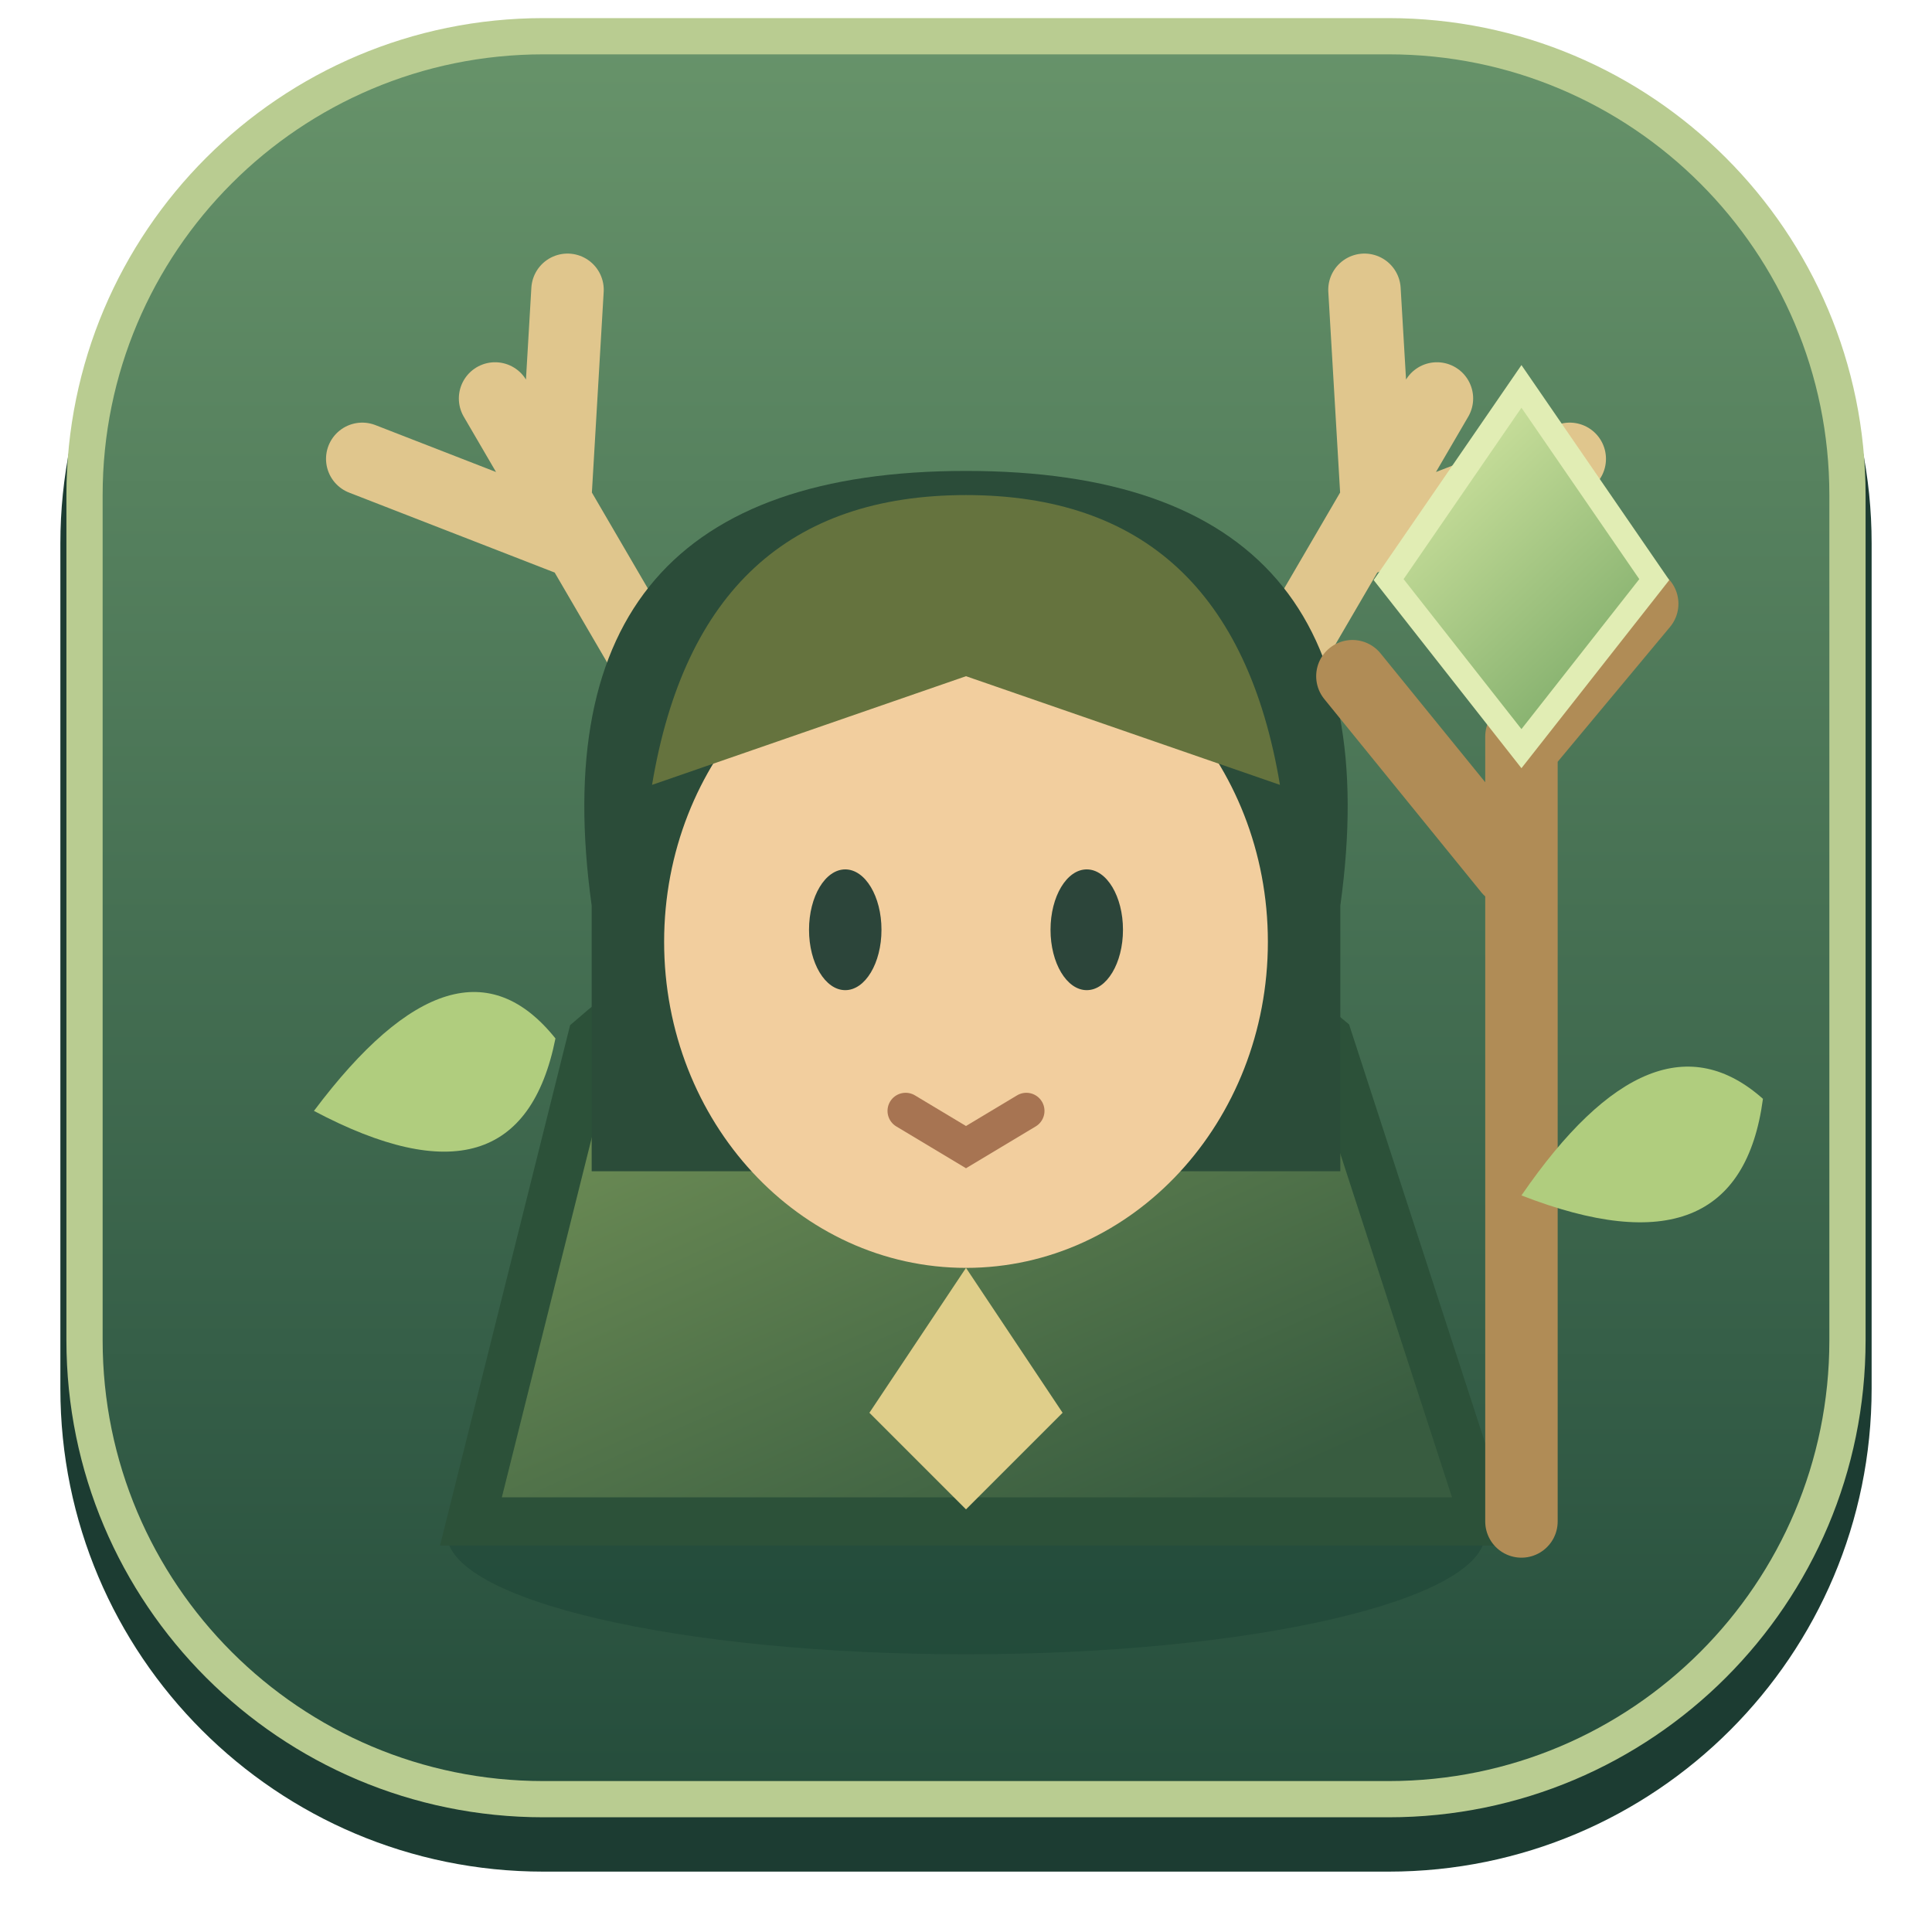
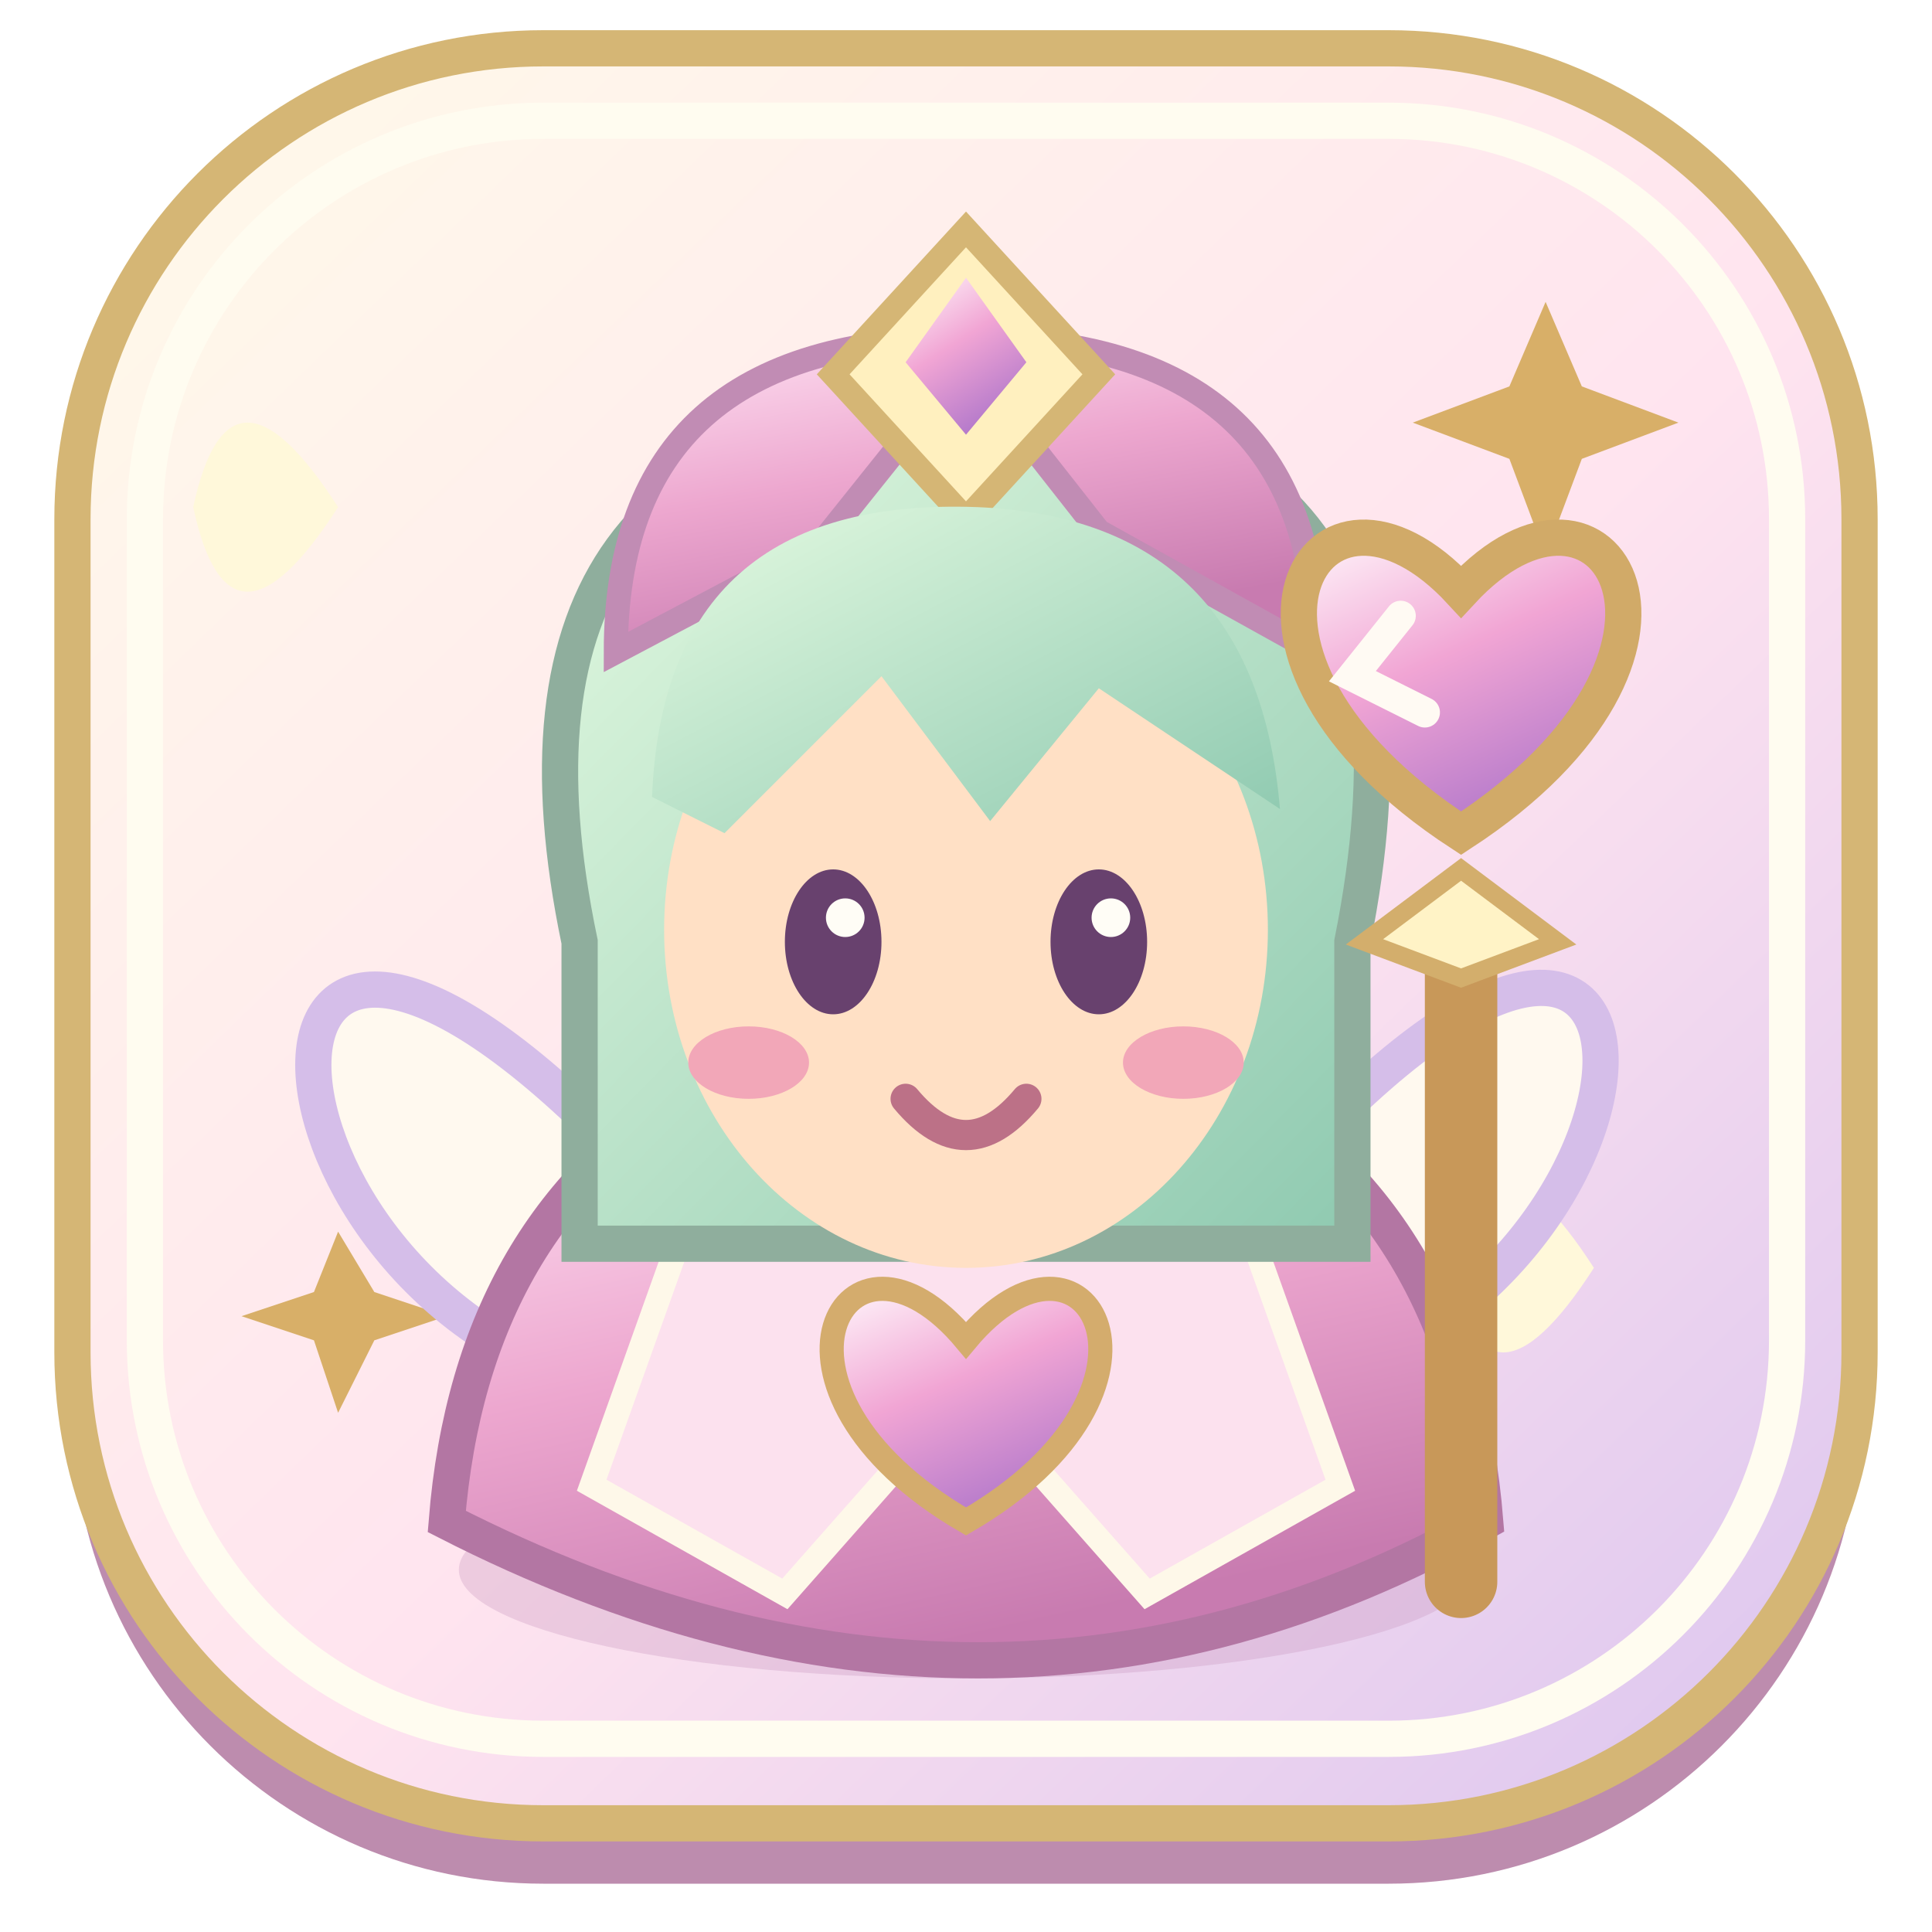
<svg xmlns="http://www.w3.org/2000/svg" viewBox="0 0 160 160">
  <defs>
-     <linearGradient id="bg" x2="0" y2="1">
-       <stop stop-color="#67936a" />
-       <stop offset="1" stop-color="#254d3c" />
+     <linearGradient id="pearl" x1="0" y1="0" x2="1" y2="1">
+       <stop stop-color="#fffbe9" />
+       <stop offset=".55" stop-color="#ffe4ef" />
+       <stop offset="1" stop-color="#dac4ef" />
    </linearGradient>
-     <linearGradient id="leaf" x2=".7" y2="1">
-       <stop stop-color="#e0efaa" />
-       <stop offset="1" stop-color="#7dab69" />
+     <linearGradient id="petal" x1="0" y1="0" x2=".4" y2="1">
+       <stop stop-color="#ffe4f4" />
+       <stop offset=".5" stop-color="#eda7cf" />
+       <stop offset="1" stop-color="#c87bb0" />
    </linearGradient>
-     <linearGradient id="coat" x2=".7" y2="1">
-       <stop stop-color="#82a05d" />
-       <stop offset="1" stop-color="#385c40" />
+     <linearGradient id="mint" x1="0" y1="0" x2="1" y2="1">
+       <stop stop-color="#e4fae1" />
+       <stop offset="1" stop-color="#8ec9b0" />
+     </linearGradient>
+     <linearGradient id="gem" x1="0" y1="0" x2=".5" y2="1">
+       <stop stop-color="#fff7fb" />
+       <stop offset=".5" stop-color="#f1a5d4" />
+       <stop offset="1" stop-color="#b57acb" />
    </linearGradient>
  </defs>
-   <rect x="5" y="5" width="150" height="150" rx="40" fill="#1c3c32" />
-   <rect x="7" y="3" width="146" height="146" rx="38" fill="url(#bg)" stroke="#b9cc91" stroke-width="3" />
-   <ellipse cx="80" cy="127" rx="43" ry="10" fill="#173e31" opacity=".4" />
-   <path d="M39 126 49 86Q79 60 110 86L123 126Z" fill="url(#coat)" stroke="#2c5139" stroke-width="4" />
-   <path d="m55 57-14-24m7 12-18-7m16 3 1-17m58 33 14-24m-7 12 18-7m-16 3-1-17" fill="none" stroke="#e0c68d" stroke-width="6" stroke-linecap="round" />
-   <path d="M49 75q-5-36 31-36t31 36v22H49" fill="#2b4c39" />
-   <ellipse cx="80" cy="78" rx="25" ry="27" fill="#f2ce9e" />
-   <path d="M54 65q4-24 26-24t26 24L80 56Z" fill="#65733e" />
-   <ellipse cx="70" cy="77" rx="3" ry="5" fill="#2c453a" />
-   <ellipse cx="90" cy="77" rx="3" ry="5" fill="#2c453a" />
-   <path d="m75 92 5 3 5-3" fill="none" stroke="#a77452" stroke-width="3" stroke-linecap="round" />
-   <path d="M126 126V61m-1 11-13-16m14 6 10-12" fill="none" stroke="#b08c56" stroke-width="6" stroke-linecap="round" />
-   <path d="m126 32-11 16 11 14 11-14Z" fill="url(#leaf)" stroke="#e1edb4" stroke-width="2" />
-   <path d="m80 105-8 12 8 8 8-8Z" fill="#dfce8a" />
-   <path d="M26 92q12-16 20-6-3 15-20 6m100 7q11-16 20-8-2 15-20 8" fill="#b0cd7e" />
+   <rect x="6" y="9" width="148" height="147" rx="39" fill="#bd8cae" />
+   <rect x="6" y="4" width="148" height="147" rx="39" fill="url(#pearl)" stroke="#d5b675" stroke-width="3" />
+   <rect x="12" y="10" width="136" height="134" rx="33" fill="none" stroke="#fffcf0" stroke-width="3" />
+   <path d="M28 42q-9-14-12 0 3 14 12 0Zm104 63q-9-14-12 0 3 14 12 0Z" fill="#fff8da" />
+   <path d="m128 25 3 7 8 3-8 3-3 8-3-8-8-3 8-3ZM28 102l3 5 6 2-6 2-3 6-2-6-6-2 6-2Z" fill="#d8af68" />
+   <ellipse cx="80" cy="130" rx="42" ry="9" fill="#c595bc" opacity=".32" />
+   <path d="M49 93C16 61 20 108 51 115m59-22c32-32 29 14-3 22" fill="#fff9ef" stroke="#d5bee9" stroke-width="3" />
+   <path d="M37 126q2-25 21-36h44q19 11 21 36-41 23-86 0Z" fill="url(#petal)" stroke="#b376a3" stroke-width="3" />
+   <path d="m59 95-10 28 16 9 15-17 15 17 16-9-10-28Z" fill="#fce1ee" stroke="#fef8e9" stroke-width="2" />
+   <path d="M48 78q-9-43 32-44t32 44v25H48Z" fill="url(#mint)" stroke="#8fae9d" stroke-width="3" />
+   <path d="M51 54q0-26 29-26t29 26L91 44 80 30 68 45Z" fill="url(#petal)" stroke="#c18cb4" stroke-width="2" />
+   <path d="m69 31 11-12 11 12-11 12Z" fill="#fff0bf" stroke="#d5b675" stroke-width="2" />
+   <path d="m75 30 5-7 5 7-5 6Z" fill="url(#gem)" />
+   <ellipse cx="80" cy="77" rx="25" ry="28" fill="#ffe0c5" />
+   <path d="M54 66q1-25 27-24 23 1 25 25L91 57l-9 11-9-12-13 13Z" fill="url(#mint)" />
+   <ellipse cx="69" cy="78" rx="4" ry="6" fill="#68416e" />
+   <ellipse cx="91" cy="78" rx="4" ry="6" fill="#68416e" />
+   <circle cx="70" cy="76" r="1.6" fill="#fffdf6" />
+   <circle cx="92" cy="76" r="1.6" fill="#fffdf6" />
+   <ellipse cx="62" cy="88" rx="5" ry="3" fill="#f2a7b8" />
+   <ellipse cx="98" cy="88" rx="5" ry="3" fill="#f2a7b8" />
+   <path d="M75 91q5 6 10 0" fill="none" stroke="#bc7187" stroke-width="2.5" stroke-linecap="round" />
+   <path d="M80 111c-10-12-19 4 0 15 19-11 10-27 0-15Z" fill="url(#gem)" stroke="#d4ac6d" stroke-width="2" />
+   <path d="M121 131V75" fill="none" stroke="#c89859" stroke-width="6" stroke-linecap="round" />
+   <path d="M121 49c-12-13-23 5 0 20 23-15 12-33 0-20Z" fill="url(#gem)" stroke="#d1aa68" stroke-width="3" />
+   <path d="m116 51-4 5 6 3" fill="none" stroke="#fffaf3" stroke-width="2.5" stroke-linecap="round" />
+   <path d="m121 72-8 6 8 3 8-3Z" fill="#fff3c6" stroke="#d3ae6c" stroke-width="1.5" />
</svg>
